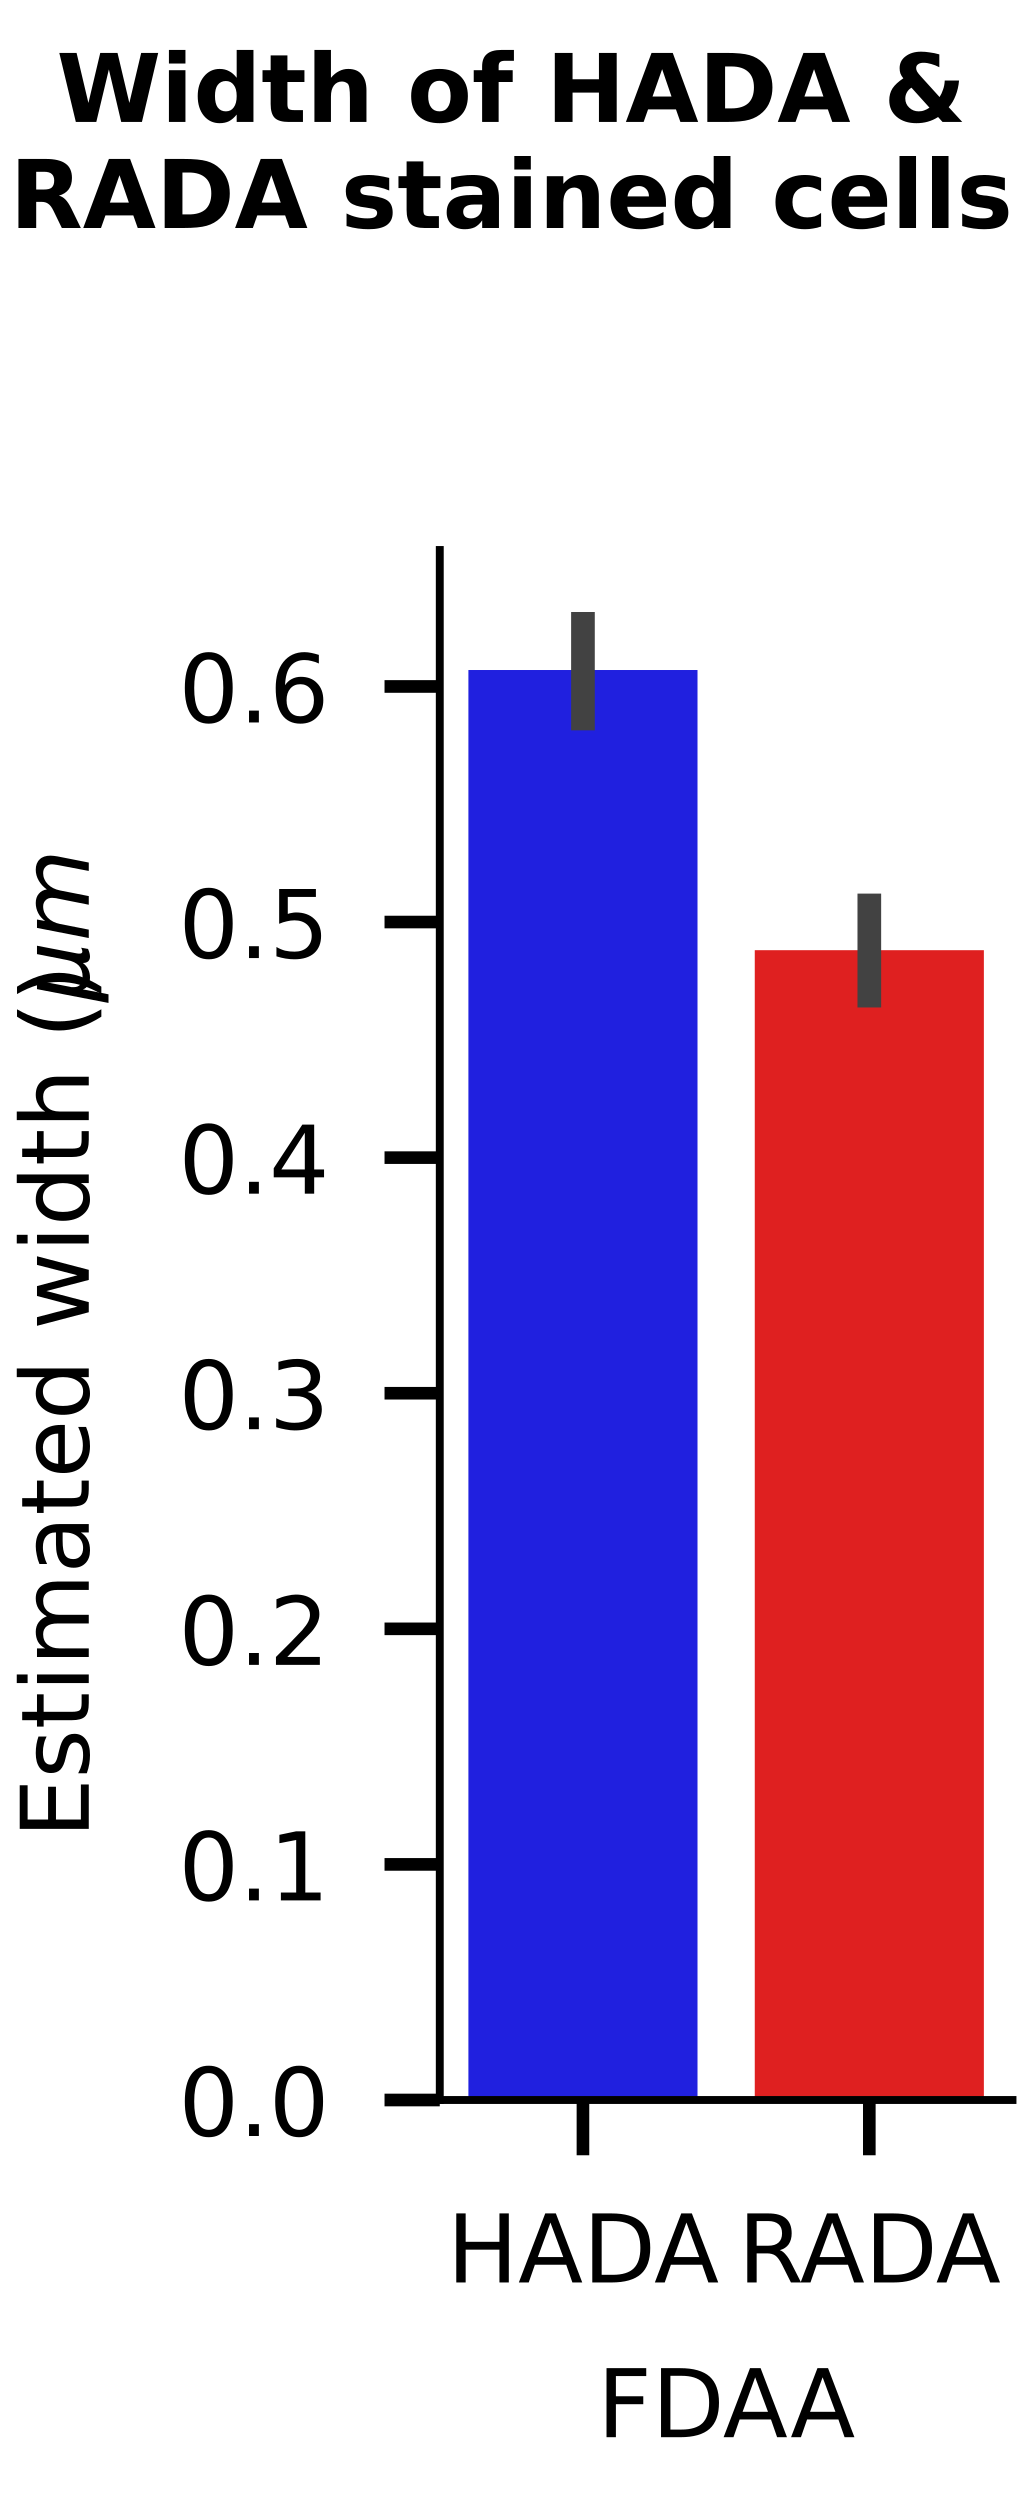
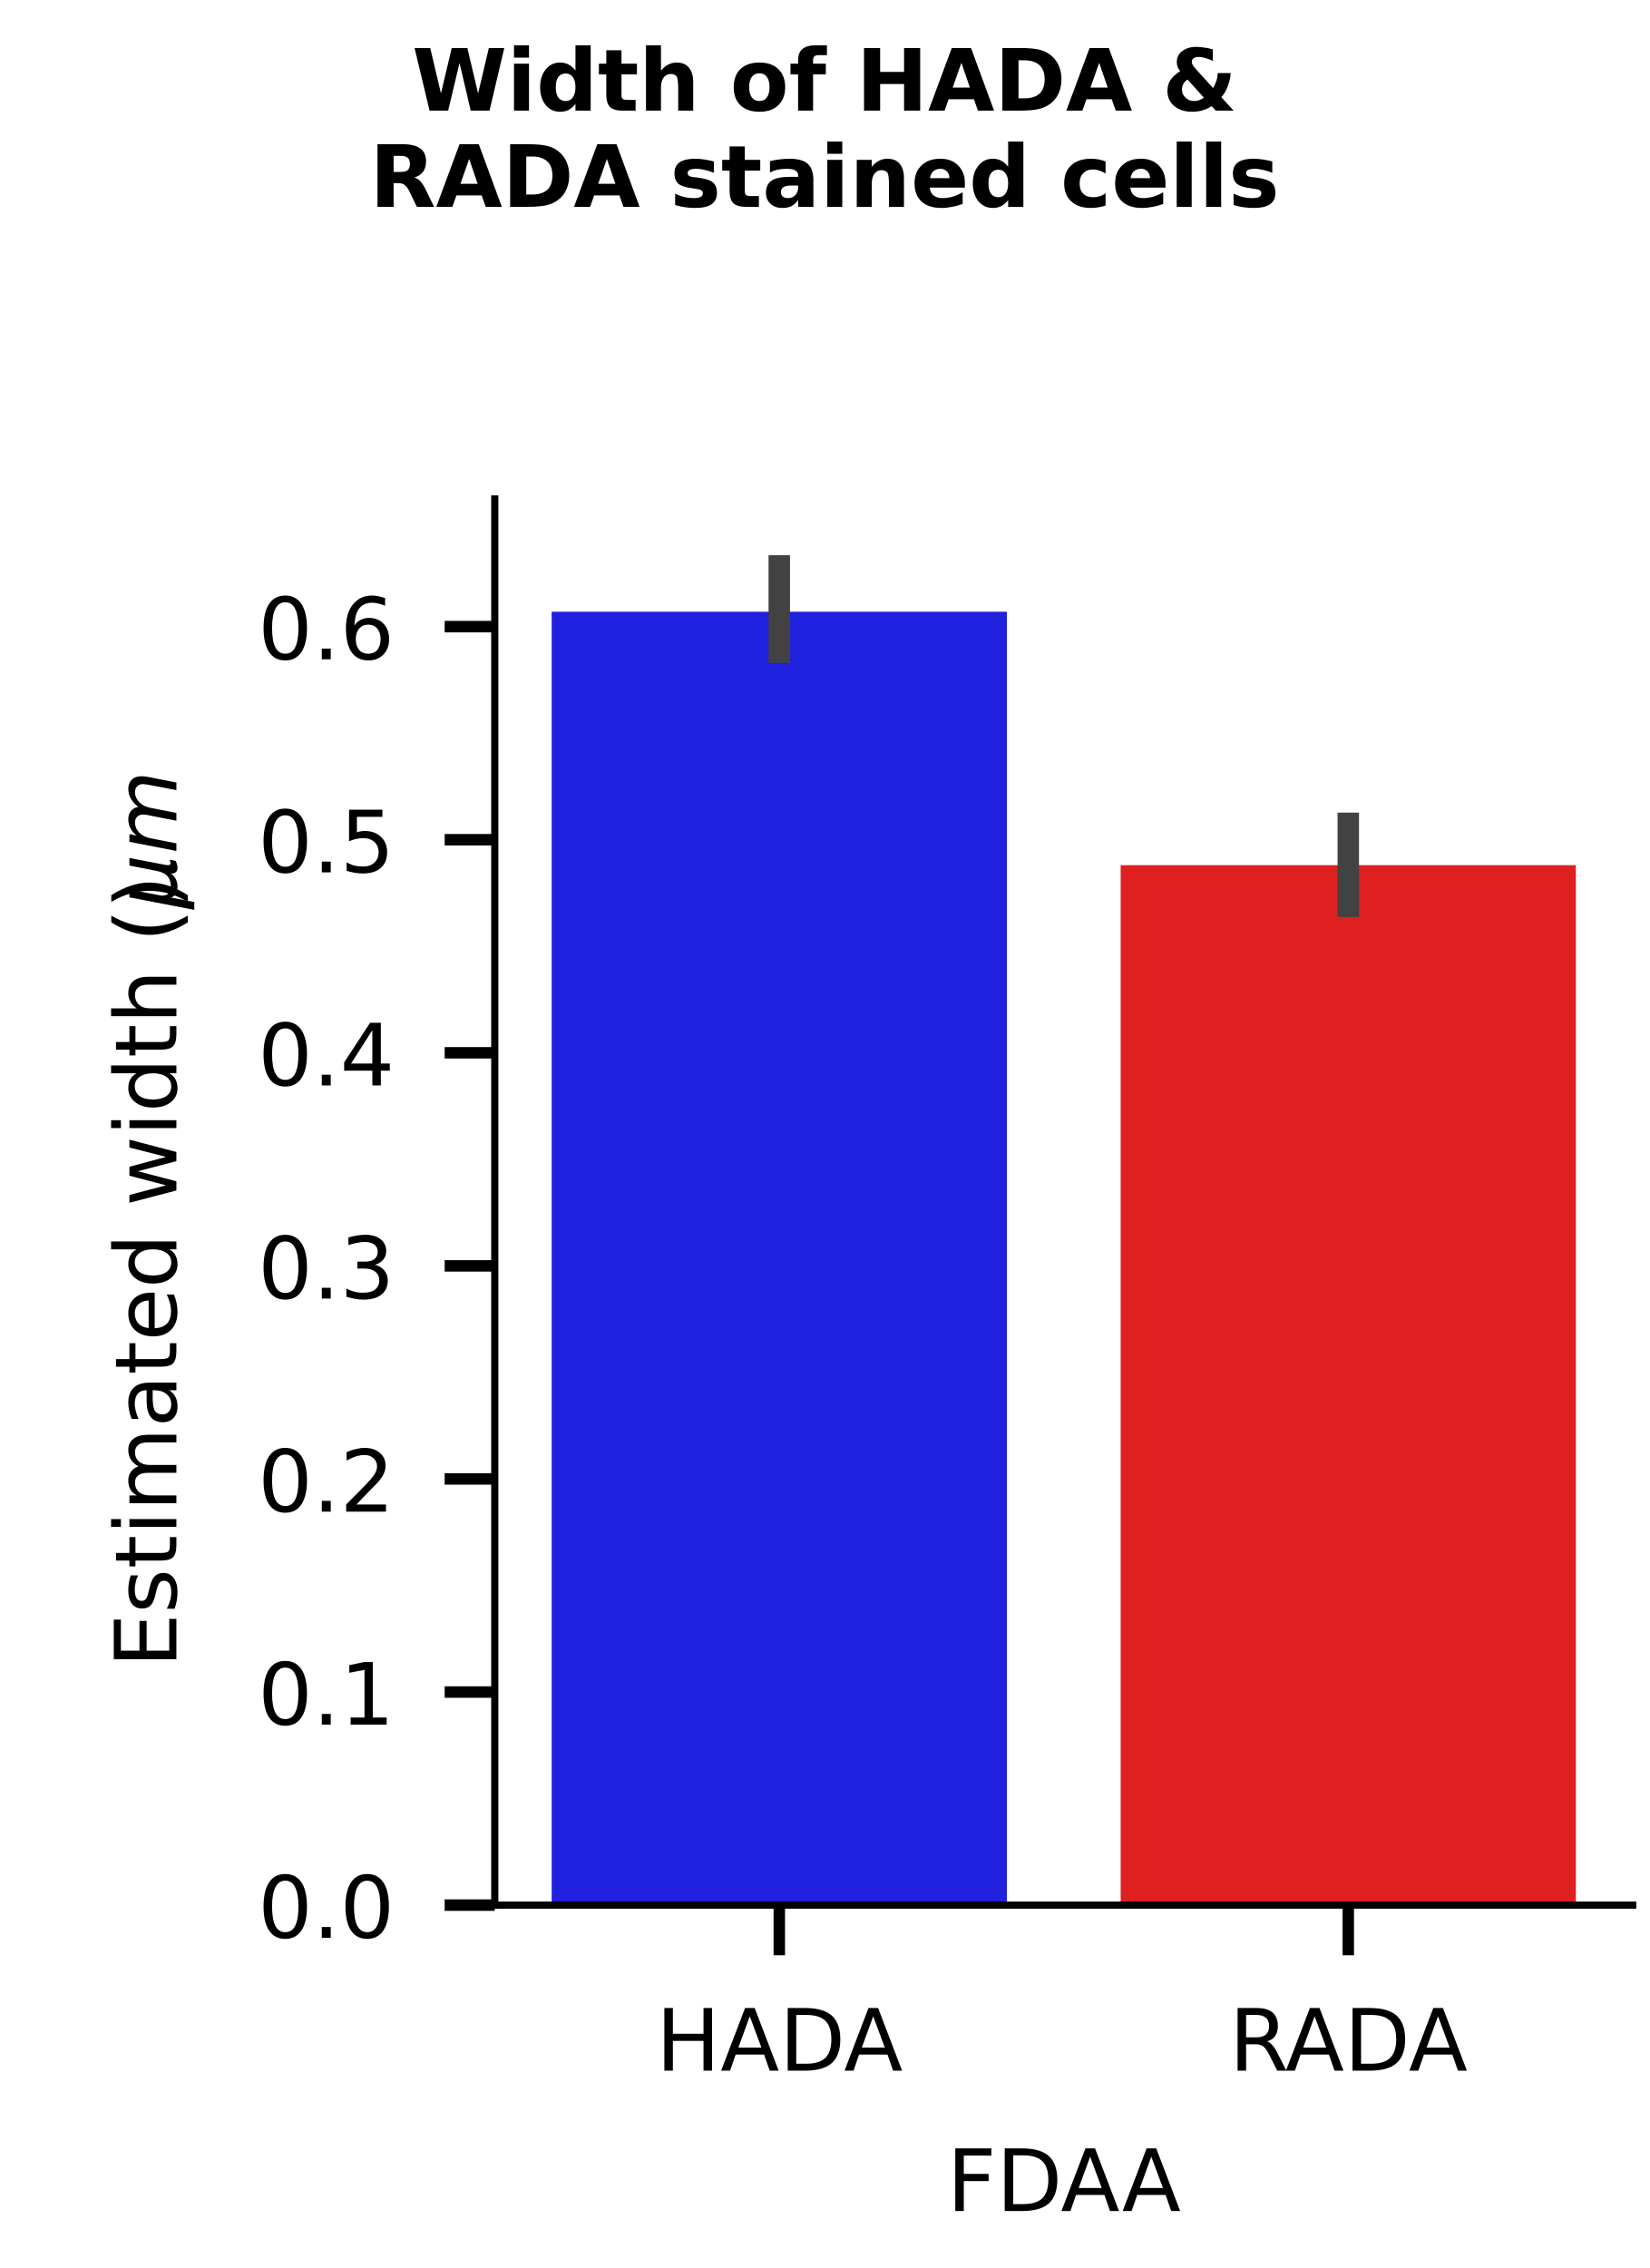
- <svg xmlns="http://www.w3.org/2000/svg" xmlns:xlink="http://www.w3.org/1999/xlink" width="64.8pt" height="158.4pt" viewBox="0 0 64.8 158.4" version="1.1">
+ <svg xmlns="http://www.w3.org/2000/svg" xmlns:xlink="http://www.w3.org/1999/xlink" width="115.2pt" height="158.4pt" viewBox="0 0 115.2 158.4" version="1.1">
  <defs>
    <style type="text/css">*{stroke-linejoin: round; stroke-linecap: butt}</style>
  </defs>
  <g id="figure_1">
    <g id="patch_1">
-       <path d="M 0 158.4  L 64.8 158.4  L 64.8 0  L 0 0  L 0 158.4  z " style="fill: none" />
+       <path d="M 0 158.4  L 115.2 158.4  L 115.2 0  L 0 0  L 0 158.4  z " style="fill: none" />
    </g>
    <g id="axes_1">
      <g id="patch_2">
-         <path d="M 27.864 133.056  L 64.152 133.056  L 64.152 34.848  L 27.864 34.848  L 27.864 133.056  z " style="fill: none" />
+         <path d="M 34.56 133.056  L 114.048 133.056  L 114.048 34.848  L 34.56 34.848  L 34.56 133.056  z " style="fill: none" />
      </g>
      <g id="patch_3">
-         <path d="M 29.678 133.056  L 44.194 133.056  L 44.194 42.452  L 29.678 42.452  z " clip-path="url(#p03831baa5c)" style="fill: #2020df" />
+         <path d="M 38.534 133.056  L 70.33 133.056  L 70.33 42.725  L 38.534 42.725  z " clip-path="url(#p504d1db563)" style="fill: #2020df" />
      </g>
      <g id="patch_4">
-         <path d="M 47.822 133.056  L 62.338 133.056  L 62.338 60.204  L 47.822 60.204  z " clip-path="url(#p03831baa5c)" style="fill: #df2020" />
+         <path d="M 78.278 133.056  L 110.074 133.056  L 110.074 60.424  L 78.278 60.424  z " clip-path="url(#p504d1db563)" style="fill: #df2020" />
      </g>
      <g id="matplotlib.axis_1">
        <g id="xtick_1">
          <g id="line2d_1">
            <defs>
-               <path id="me82bb0d7e8" d="M 0 0  L 0 3.5  " style="stroke: #000000; stroke-width: 0.8" />
+               <path id="mf09ba8da4d" d="M 0 0  L 0 3.5  " style="stroke: #000000; stroke-width: 0.8" />
            </defs>
            <g>
-               <use xlink:href="#me82bb0d7e8" x="36.936" y="133.056" style="stroke: #000000; stroke-width: 0.8" />
+               <use xlink:href="#mf09ba8da4d" x="54.432" y="133.056" style="stroke: #000000; stroke-width: 0.8" />
            </g>
          </g>
          <g id="text_1">
-             <text style="font: 6px 'DejaVu Sans', 'Arial', 'Helvetica', 'Lucida Grande', 'Verdana', 'Geneva', 'Lucid', 'Avant Garde', sans-serif; text-anchor: middle" x="36.936" y="144.615" transform="rotate(-0 36.936 144.6151)">HADA</text>
+             <text style="font: 6px 'DejaVu Sans', 'Arial', 'Helvetica', 'Lucida Grande', 'Verdana', 'Geneva', 'Lucid', 'Avant Garde', sans-serif; text-anchor: middle" x="54.432" y="144.615" transform="rotate(-0 54.432 144.6151)">HADA</text>
          </g>
        </g>
        <g id="xtick_2">
          <g id="line2d_2">
            <g>
-               <use xlink:href="#me82bb0d7e8" x="55.08" y="133.056" style="stroke: #000000; stroke-width: 0.8" />
+               <use xlink:href="#mf09ba8da4d" x="94.176" y="133.056" style="stroke: #000000; stroke-width: 0.8" />
            </g>
          </g>
          <g id="text_2">
-             <text style="font: 6px 'DejaVu Sans', 'Arial', 'Helvetica', 'Lucida Grande', 'Verdana', 'Geneva', 'Lucid', 'Avant Garde', sans-serif; text-anchor: middle" x="55.08" y="144.615" transform="rotate(-0 55.08 144.6151)">RADA</text>
+             <text style="font: 6px 'DejaVu Sans', 'Arial', 'Helvetica', 'Lucida Grande', 'Verdana', 'Geneva', 'Lucid', 'Avant Garde', sans-serif; text-anchor: middle" x="94.176" y="144.615" transform="rotate(-0 94.176 144.6151)">RADA</text>
          </g>
        </g>
        <g id="text_3">
-           <text style="font: 6px 'DejaVu Sans', 'Arial', 'Helvetica', 'Lucida Grande', 'Verdana', 'Geneva', 'Lucid', 'Avant Garde', sans-serif; text-anchor: middle" x="46.008" y="154.422" transform="rotate(-0 46.008 154.4219)">FDAA</text>
+           <text style="font: 6px 'DejaVu Sans', 'Arial', 'Helvetica', 'Lucida Grande', 'Verdana', 'Geneva', 'Lucid', 'Avant Garde', sans-serif; text-anchor: middle" x="74.304" y="154.422" transform="rotate(-0 74.304 154.4219)">FDAA</text>
        </g>
      </g>
      <g id="matplotlib.axis_2">
        <g id="ytick_1">
          <g id="line2d_3">
            <defs>
-               <path id="m2f717bf949" d="M 0 0  L -3.5 0  " style="stroke: #000000; stroke-width: 0.8" />
+               <path id="m5d857f5ec5" d="M 0 0  L -3.5 0  " style="stroke: #000000; stroke-width: 0.8" />
            </defs>
            <g>
-               <use xlink:href="#m2f717bf949" x="27.864" y="133.056" style="stroke: #000000; stroke-width: 0.8" />
+               <use xlink:href="#m5d857f5ec5" x="34.56" y="133.056" style="stroke: #000000; stroke-width: 0.8" />
            </g>
          </g>
          <g id="text_4">
-             <text style="font: 6px 'DejaVu Sans', 'Arial', 'Helvetica', 'Lucida Grande', 'Verdana', 'Geneva', 'Lucid', 'Avant Garde', sans-serif; text-anchor: end" x="20.864" y="135.336" transform="rotate(-0 20.864 135.3355)">0.0</text>
+             <text style="font: 6px 'DejaVu Sans', 'Arial', 'Helvetica', 'Lucida Grande', 'Verdana', 'Geneva', 'Lucid', 'Avant Garde', sans-serif; text-anchor: end" x="27.56" y="135.336" transform="rotate(-0 27.56 135.3355)">0.0</text>
          </g>
        </g>
        <g id="ytick_2">
          <g id="line2d_4">
            <g>
-               <use xlink:href="#m2f717bf949" x="27.864" y="118.129" style="stroke: #000000; stroke-width: 0.8" />
+               <use xlink:href="#m5d857f5ec5" x="34.56" y="118.174" style="stroke: #000000; stroke-width: 0.8" />
            </g>
          </g>
          <g id="text_5">
-             <text style="font: 6px 'DejaVu Sans', 'Arial', 'Helvetica', 'Lucida Grande', 'Verdana', 'Geneva', 'Lucid', 'Avant Garde', sans-serif; text-anchor: end" x="20.864" y="120.409" transform="rotate(-0 20.864 120.4086)">0.1</text>
+             <text style="font: 6px 'DejaVu Sans', 'Arial', 'Helvetica', 'Lucida Grande', 'Verdana', 'Geneva', 'Lucid', 'Avant Garde', sans-serif; text-anchor: end" x="27.56" y="120.454" transform="rotate(-0 27.56 120.4536)">0.1</text>
          </g>
        </g>
        <g id="ytick_3">
          <g id="line2d_5">
            <g>
-               <use xlink:href="#m2f717bf949" x="27.864" y="103.202" style="stroke: #000000; stroke-width: 0.8" />
+               <use xlink:href="#m5d857f5ec5" x="34.56" y="103.292" style="stroke: #000000; stroke-width: 0.8" />
            </g>
          </g>
          <g id="text_6">
-             <text style="font: 6px 'DejaVu Sans', 'Arial', 'Helvetica', 'Lucida Grande', 'Verdana', 'Geneva', 'Lucid', 'Avant Garde', sans-serif; text-anchor: end" x="20.864" y="105.482" transform="rotate(-0 20.864 105.4816)">0.2</text>
+             <text style="font: 6px 'DejaVu Sans', 'Arial', 'Helvetica', 'Lucida Grande', 'Verdana', 'Geneva', 'Lucid', 'Avant Garde', sans-serif; text-anchor: end" x="27.56" y="105.572" transform="rotate(-0 27.56 105.5717)">0.2</text>
          </g>
        </g>
        <g id="ytick_4">
          <g id="line2d_6">
            <g>
-               <use xlink:href="#m2f717bf949" x="27.864" y="88.275" style="stroke: #000000; stroke-width: 0.8" />
+               <use xlink:href="#m5d857f5ec5" x="34.56" y="88.41" style="stroke: #000000; stroke-width: 0.8" />
            </g>
          </g>
          <g id="text_7">
-             <text style="font: 6px 'DejaVu Sans', 'Arial', 'Helvetica', 'Lucida Grande', 'Verdana', 'Geneva', 'Lucid', 'Avant Garde', sans-serif; text-anchor: end" x="20.864" y="90.555" transform="rotate(-0 20.864 90.55463)">0.3</text>
+             <text style="font: 6px 'DejaVu Sans', 'Arial', 'Helvetica', 'Lucida Grande', 'Verdana', 'Geneva', 'Lucid', 'Avant Garde', sans-serif; text-anchor: end" x="27.56" y="90.69" transform="rotate(-0 27.56 90.68985)">0.3</text>
          </g>
        </g>
        <g id="ytick_5">
          <g id="line2d_7">
            <g>
-               <use xlink:href="#m2f717bf949" x="27.864" y="73.348" style="stroke: #000000; stroke-width: 0.8" />
+               <use xlink:href="#m5d857f5ec5" x="34.56" y="73.528" style="stroke: #000000; stroke-width: 0.8" />
            </g>
          </g>
          <g id="text_8">
-             <text style="font: 6px 'DejaVu Sans', 'Arial', 'Helvetica', 'Lucida Grande', 'Verdana', 'Geneva', 'Lucid', 'Avant Garde', sans-serif; text-anchor: end" x="20.864" y="75.628" transform="rotate(-0 20.864 75.62766)">0.4</text>
+             <text style="font: 6px 'DejaVu Sans', 'Arial', 'Helvetica', 'Lucida Grande', 'Verdana', 'Geneva', 'Lucid', 'Avant Garde', sans-serif; text-anchor: end" x="27.56" y="75.808" transform="rotate(-0 27.56 75.80796)">0.4</text>
          </g>
        </g>
        <g id="ytick_6">
          <g id="line2d_8">
            <g>
-               <use xlink:href="#m2f717bf949" x="27.864" y="58.421" style="stroke: #000000; stroke-width: 0.8" />
+               <use xlink:href="#m5d857f5ec5" x="34.56" y="58.647" style="stroke: #000000; stroke-width: 0.8" />
            </g>
          </g>
          <g id="text_9">
-             <text style="font: 6px 'DejaVu Sans', 'Arial', 'Helvetica', 'Lucida Grande', 'Verdana', 'Geneva', 'Lucid', 'Avant Garde', sans-serif; text-anchor: end" x="20.864" y="60.701" transform="rotate(-0 20.864 60.7007)">0.5</text>
+             <text style="font: 6px 'DejaVu Sans', 'Arial', 'Helvetica', 'Lucida Grande', 'Verdana', 'Geneva', 'Lucid', 'Avant Garde', sans-serif; text-anchor: end" x="27.56" y="60.926" transform="rotate(-0 27.56 60.92607)">0.5</text>
          </g>
        </g>
        <g id="ytick_7">
          <g id="line2d_9">
            <g>
-               <use xlink:href="#m2f717bf949" x="27.864" y="43.494" style="stroke: #000000; stroke-width: 0.8" />
+               <use xlink:href="#m5d857f5ec5" x="34.56" y="43.765" style="stroke: #000000; stroke-width: 0.8" />
            </g>
          </g>
          <g id="text_10">
-             <text style="font: 6px 'DejaVu Sans', 'Arial', 'Helvetica', 'Lucida Grande', 'Verdana', 'Geneva', 'Lucid', 'Avant Garde', sans-serif; text-anchor: end" x="20.864" y="45.774" transform="rotate(-0 20.864 45.77373)">0.6</text>
+             <text style="font: 6px 'DejaVu Sans', 'Arial', 'Helvetica', 'Lucida Grande', 'Verdana', 'Geneva', 'Lucid', 'Avant Garde', sans-serif; text-anchor: end" x="27.56" y="46.044" transform="rotate(-0 27.56 46.04418)">0.6</text>
          </g>
        </g>
        <g id="text_11">
-           <g transform="translate(6.062125 116.472) rotate(-90)">
+           <g transform="translate(12.75812 116.472) rotate(-90)">
            <text>
              <tspan style="font: 6px 'DejaVu Sans'" x="0 3.791 6.917 9.27 10.937 16.781 20.458 22.811 26.502 30.311 32.218 37.125 38.792 42.601 44.953 48.756 50.663 62.666" y="-0.438">Estimated width ()</tspan>
              <tspan style="font: oblique 6px 'DejaVu Sans'" x="53.004 56.821" y="-0.438">μm</tspan>
            </text>
          </g>
        </g>
      </g>
      <g id="line2d_10">
-         <path d="M 36.936 45.522  L 36.936 39.525  " clip-path="url(#p03831baa5c)" style="fill: none; stroke: #424242; stroke-width: 1.5; stroke-linecap: square" />
+         <path d="M 54.432 45.551  L 54.432 39.525  " clip-path="url(#p504d1db563)" style="fill: none; stroke: #424242; stroke-width: 1.5; stroke-linecap: square" />
      </g>
      <g id="line2d_11">
-         <path d="M 55.08 63.084  L 55.08 57.37  " clip-path="url(#p03831baa5c)" style="fill: none; stroke: #424242; stroke-width: 1.5; stroke-linecap: square" />
+         <path d="M 94.176 63.297  L 94.176 57.505  " clip-path="url(#p504d1db563)" style="fill: none; stroke: #424242; stroke-width: 1.5; stroke-linecap: square" />
      </g>
      <g id="patch_5">
-         <path d="M 27.864 133.056  L 27.864 34.848  " style="fill: none; stroke: #000000; stroke-width: 0.5; stroke-linejoin: miter; stroke-linecap: square" />
+         <path d="M 34.56 133.056  L 34.56 34.848  " style="fill: none; stroke: #000000; stroke-width: 0.5; stroke-linejoin: miter; stroke-linecap: square" />
      </g>
      <g id="patch_6">
-         <path d="M 27.864 133.056  L 64.152 133.056  " style="fill: none; stroke: #000000; stroke-width: 0.5; stroke-linejoin: miter; stroke-linecap: square" />
+         <path d="M 34.56 133.056  L 114.048 133.056  " style="fill: none; stroke: #000000; stroke-width: 0.5; stroke-linejoin: miter; stroke-linecap: square" />
      </g>
    </g>
    <g id="text_12">
-       <text style="font: 700 6px 'DejaVu Sans', 'Arial', 'Helvetica', 'Lucida Grande', 'Verdana', 'Geneva', 'Lucid', 'Avant Garde', sans-serif" transform="translate(3.585938 7.727063)">Width of HADA &amp;</text>
-       <text style="font: 700 6px 'DejaVu Sans', 'Arial', 'Helvetica', 'Lucida Grande', 'Verdana', 'Geneva', 'Lucid', 'Avant Garde', sans-serif" transform="translate(0.621562 14.44575)">RADA stained cells</text>
+       <text style="font: 700 6px 'DejaVu Sans', 'Arial', 'Helvetica', 'Lucida Grande', 'Verdana', 'Geneva', 'Lucid', 'Avant Garde', sans-serif" transform="translate(28.78594 7.727063)">Width of HADA &amp;</text>
+       <text style="font: 700 6px 'DejaVu Sans', 'Arial', 'Helvetica', 'Lucida Grande', 'Verdana', 'Geneva', 'Lucid', 'Avant Garde', sans-serif" transform="translate(25.82156 14.44575)">RADA stained cells</text>
    </g>
  </g>
  <defs>
-     <clipPath id="p03831baa5c">
-       <rect x="27.864" y="34.848" width="36.288" height="98.208" />
+     <clipPath id="p504d1db563">
+       <rect x="34.56" y="34.848" width="79.488" height="98.208" />
    </clipPath>
  </defs>
</svg>
